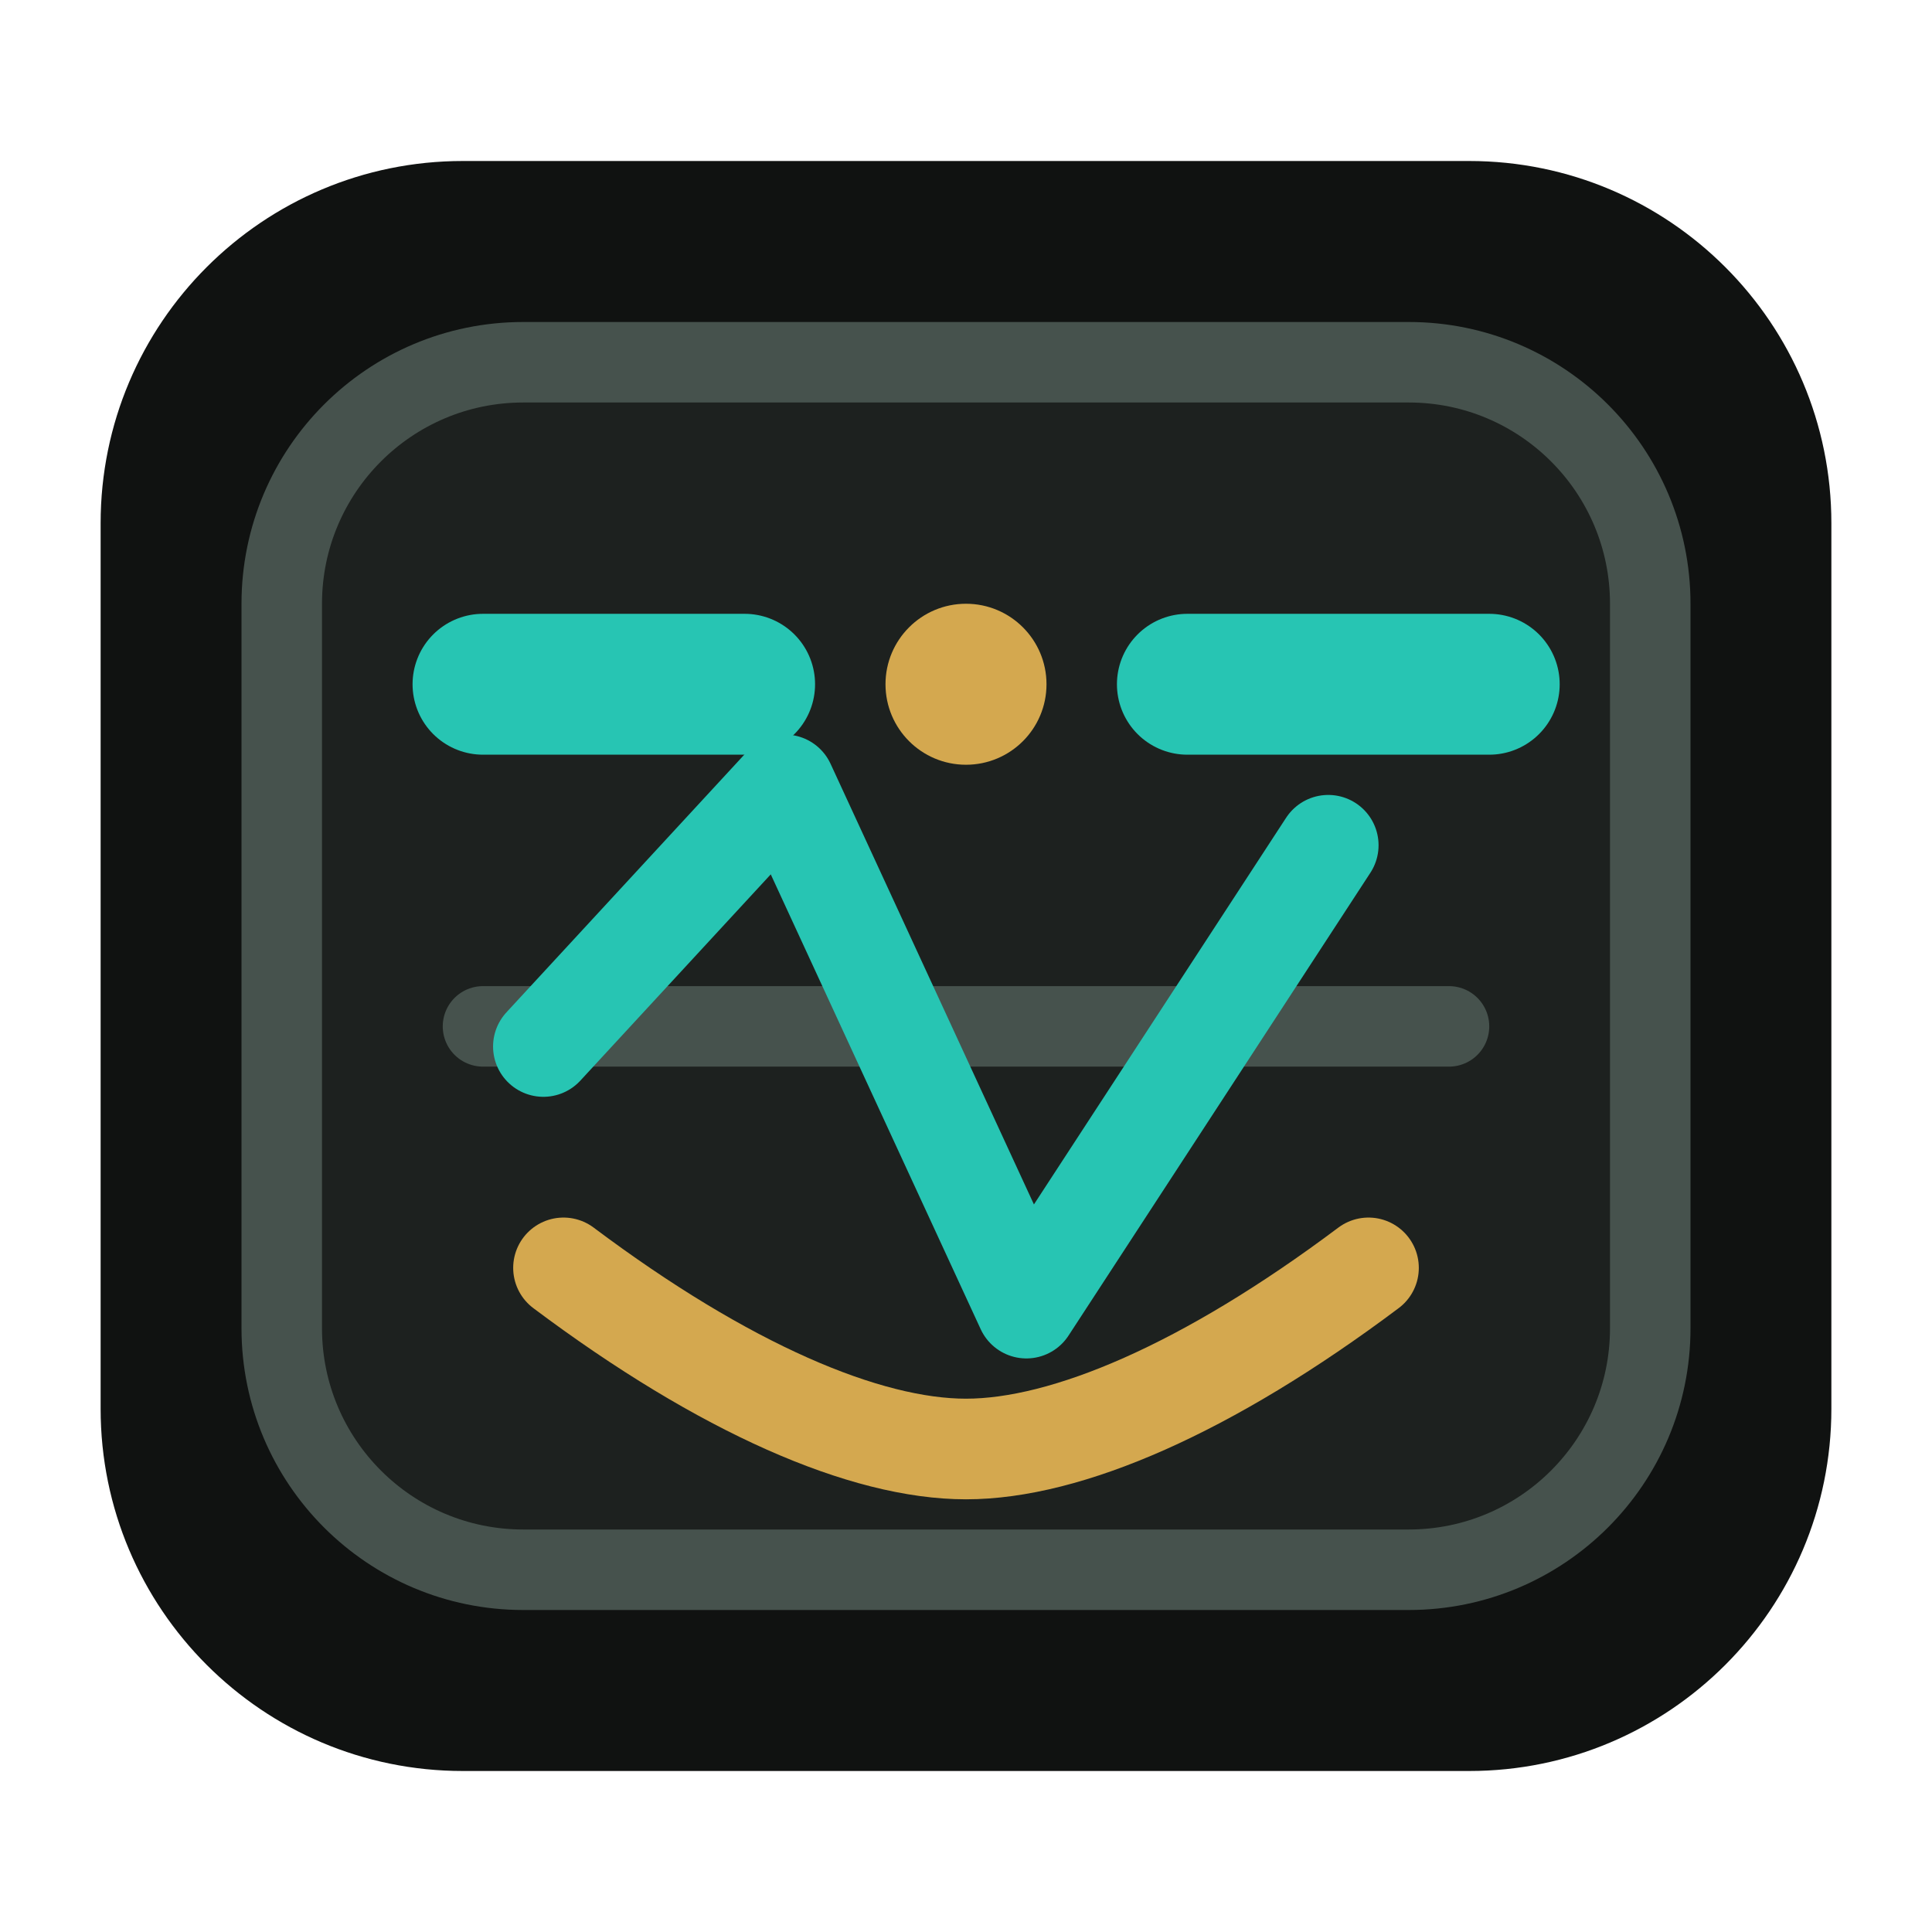
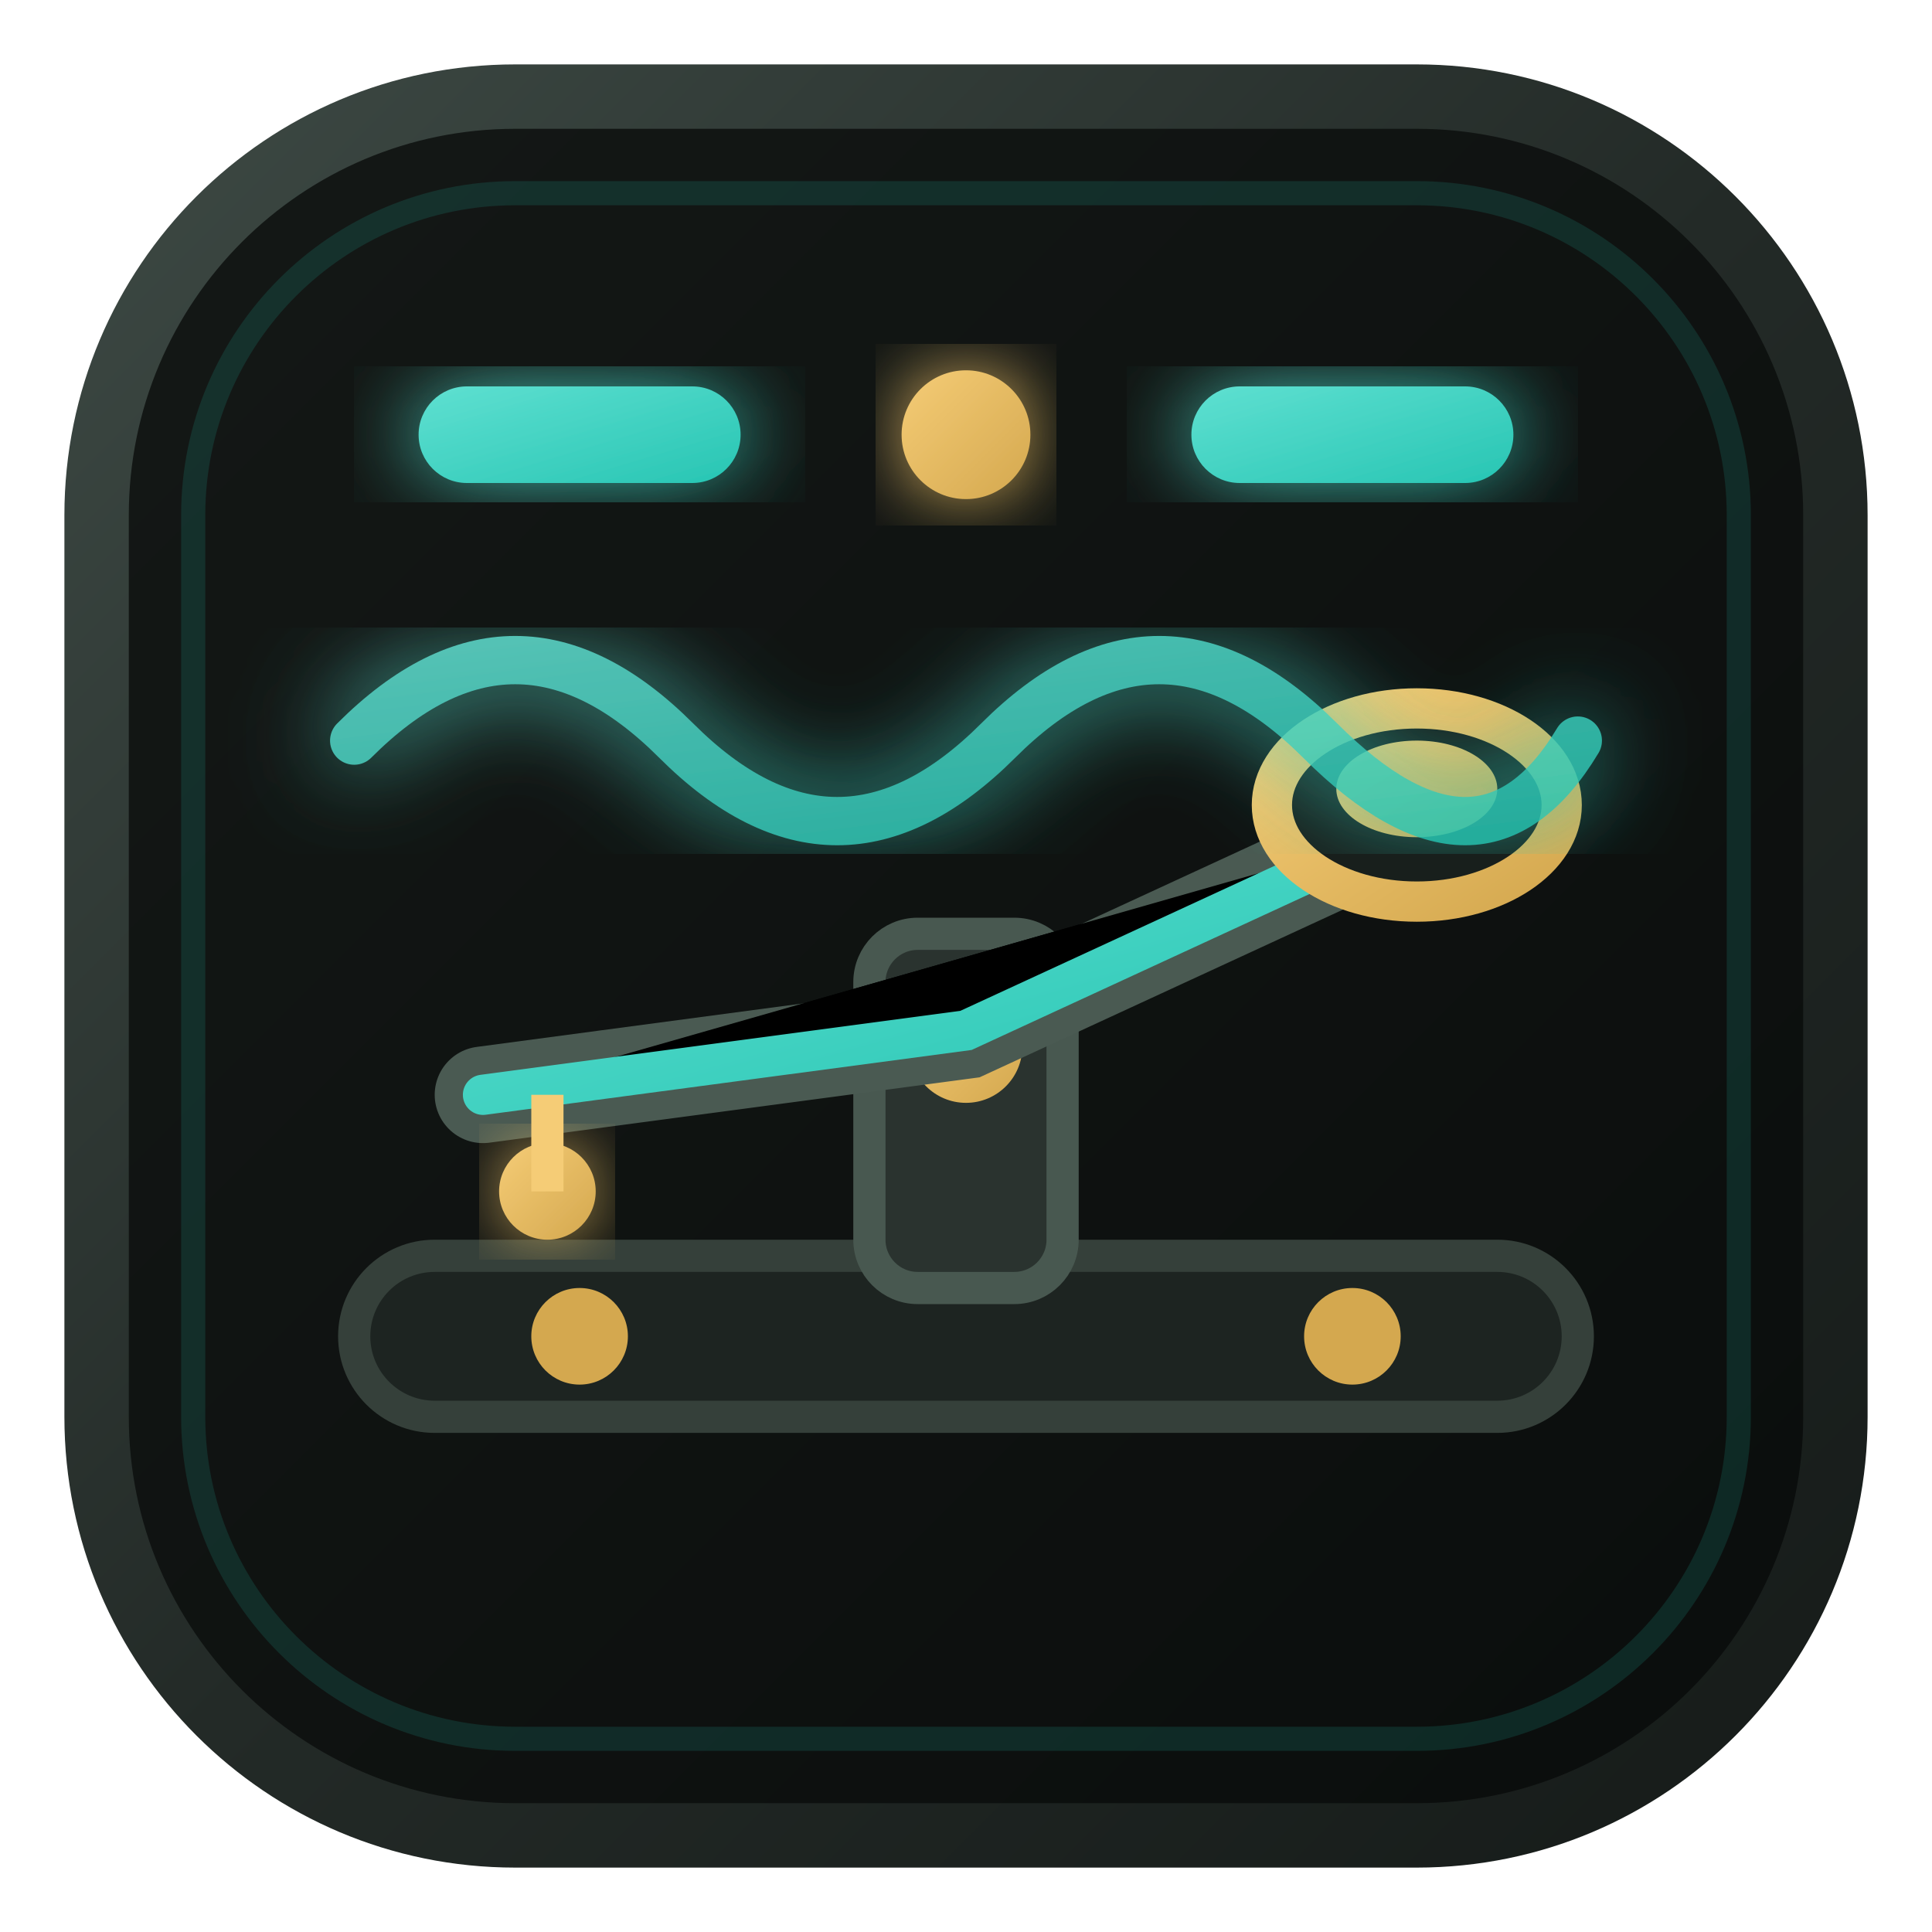
- <svg xmlns="http://www.w3.org/2000/svg" viewBox="0 0 96 96" role="img" aria-label="9M2PJU Morse Code Lab">
-   <rect x="5" y="8" width="86" height="80" rx="18" fill="#101211" />
-   <rect x="14" y="18" width="68" height="60" rx="12" fill="#1d211f" stroke="#46524d" stroke-width="4" />
-   <path d="M24 34h13" stroke="#27c5b3" stroke-width="7" stroke-linecap="round" />
-   <circle cx="48" cy="34" r="4" fill="#d4a84f" />
-   <path d="M59 34h15" stroke="#27c5b3" stroke-width="7" stroke-linecap="round" />
-   <path d="M24 51h48" stroke="#46524d" stroke-width="4" stroke-linecap="round" />
-   <path d="M28 63c8 6 15 9 20 9s12-3 20-9" fill="none" stroke="#d4a84f" stroke-width="5" stroke-linecap="round" />
-   <path d="M27 52l12-13 12 26 15-23" fill="none" stroke="#27c5b3" stroke-width="5" stroke-linecap="round" stroke-linejoin="round" />
+ <svg xmlns="http://www.w3.org/2000/svg" viewBox="0 0 120 120" role="img" aria-label="9M2PJU Morse Code Lab Official Logo">
+   <defs>
+     <linearGradient id="bgGrad" x1="0%" y1="0%" x2="100%" y2="100%">
+       <stop offset="0%" stop-color="#141816" />
+       <stop offset="100%" stop-color="#0a0d0c" />
+     </linearGradient>
+     <linearGradient id="bezelGrad" x1="0%" y1="0%" x2="100%" y2="100%">
+       <stop offset="0%" stop-color="#3d4944" />
+       <stop offset="50%" stop-color="#232a27" />
+       <stop offset="100%" stop-color="#161b19" />
+     </linearGradient>
+     <linearGradient id="tealGrad" x1="0%" y1="0%" x2="100%" y2="100%">
+       <stop offset="0%" stop-color="#5fe0d1" />
+       <stop offset="100%" stop-color="#27c5b3" />
+     </linearGradient>
+     <linearGradient id="goldGrad" x1="0%" y1="0%" x2="100%" y2="100%">
+       <stop offset="0%" stop-color="#f5cc76" />
+       <stop offset="100%" stop-color="#d4a84f" />
+     </linearGradient>
+     <filter id="glowTeal" x="-20%" y="-20%" width="140%" height="140%">
+       <feGaussianBlur stdDeviation="3" result="blur" />
+       <feComposite in="SourceGraphic" in2="blur" operator="over" />
+     </filter>
+     <filter id="glowGold" x="-20%" y="-20%" width="140%" height="140%">
+       <feGaussianBlur stdDeviation="2.5" result="blur" />
+       <feComposite in="SourceGraphic" in2="blur" operator="over" />
+     </filter>
+   </defs>
+   <rect x="6" y="6" width="108" height="108" rx="26" fill="url(#bgGrad)" stroke="url(#bezelGrad)" stroke-width="4" />
+   <rect x="12" y="12" width="96" height="96" rx="20" fill="none" stroke="rgba(39, 197, 179, 0.15)" stroke-width="1.5" />
+   <rect x="26" y="24" width="20" height="6" rx="3" fill="url(#tealGrad)" filter="url(#glowTeal)" />
+   <circle cx="60" cy="27" r="4" fill="url(#goldGrad)" filter="url(#glowGold)" />
+   <rect x="74" y="24" width="20" height="6" rx="3" fill="url(#tealGrad)" filter="url(#glowTeal)" />
+   <rect x="22" y="78" width="76" height="10" rx="5" fill="#1d2421" stroke="#35403a" stroke-width="2" />
+   <circle cx="36" cy="83" r="3" fill="#d4a84f" />
+   <circle cx="84" cy="83" r="3" fill="#d4a84f" />
+   <rect x="54" y="58" width="12" height="22" rx="3" fill="#2a332f" stroke="#485850" stroke-width="2" />
+   <circle cx="60" cy="65" r="3.5" fill="url(#goldGrad)" />
+   <path d="M30 68 L60 64 L86 52" stroke="#4a5a52" stroke-width="6" stroke-linecap="round" />
+   <path d="M30 68 L60 64 L86 52" stroke="url(#tealGrad)" stroke-width="2.5" stroke-linecap="round" />
+   <ellipse cx="88" cy="50" rx="9" ry="6" fill="#181f1c" stroke="url(#goldGrad)" stroke-width="2.5" />
+   <ellipse cx="88" cy="49" rx="5" ry="3" fill="url(#goldGrad)" />
+   <circle cx="34" cy="74" r="3" fill="url(#goldGrad)" filter="url(#glowGold)" />
+   <path d="M34 68 L34 74" stroke="#f5cc76" stroke-width="2" />
+   <path d="M22 46 Q 32 36, 42 46 T 62 46 T 82 46 T 98 46" fill="none" stroke="url(#tealGrad)" stroke-width="3" stroke-linecap="round" filter="url(#glowTeal)" opacity="0.85" />
</svg>
